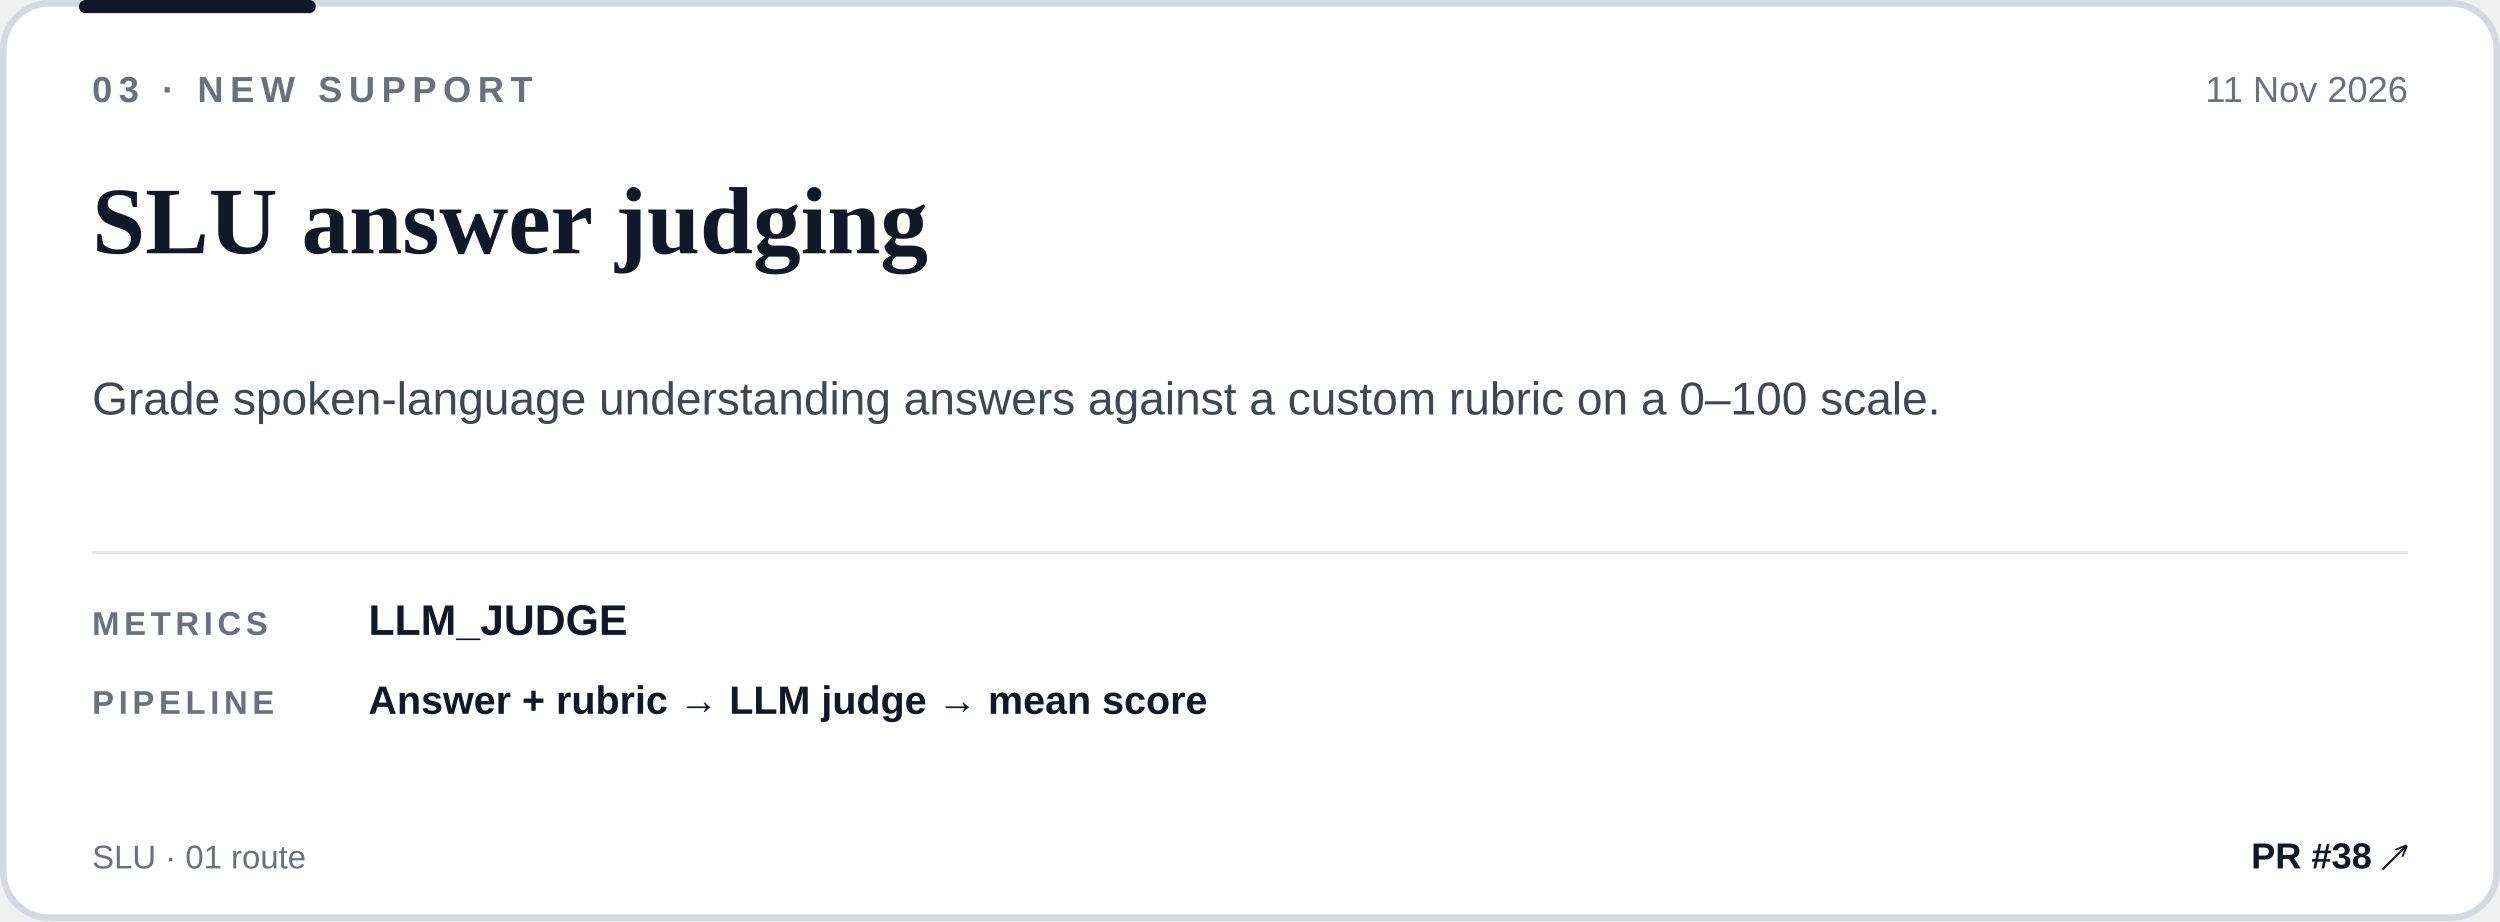
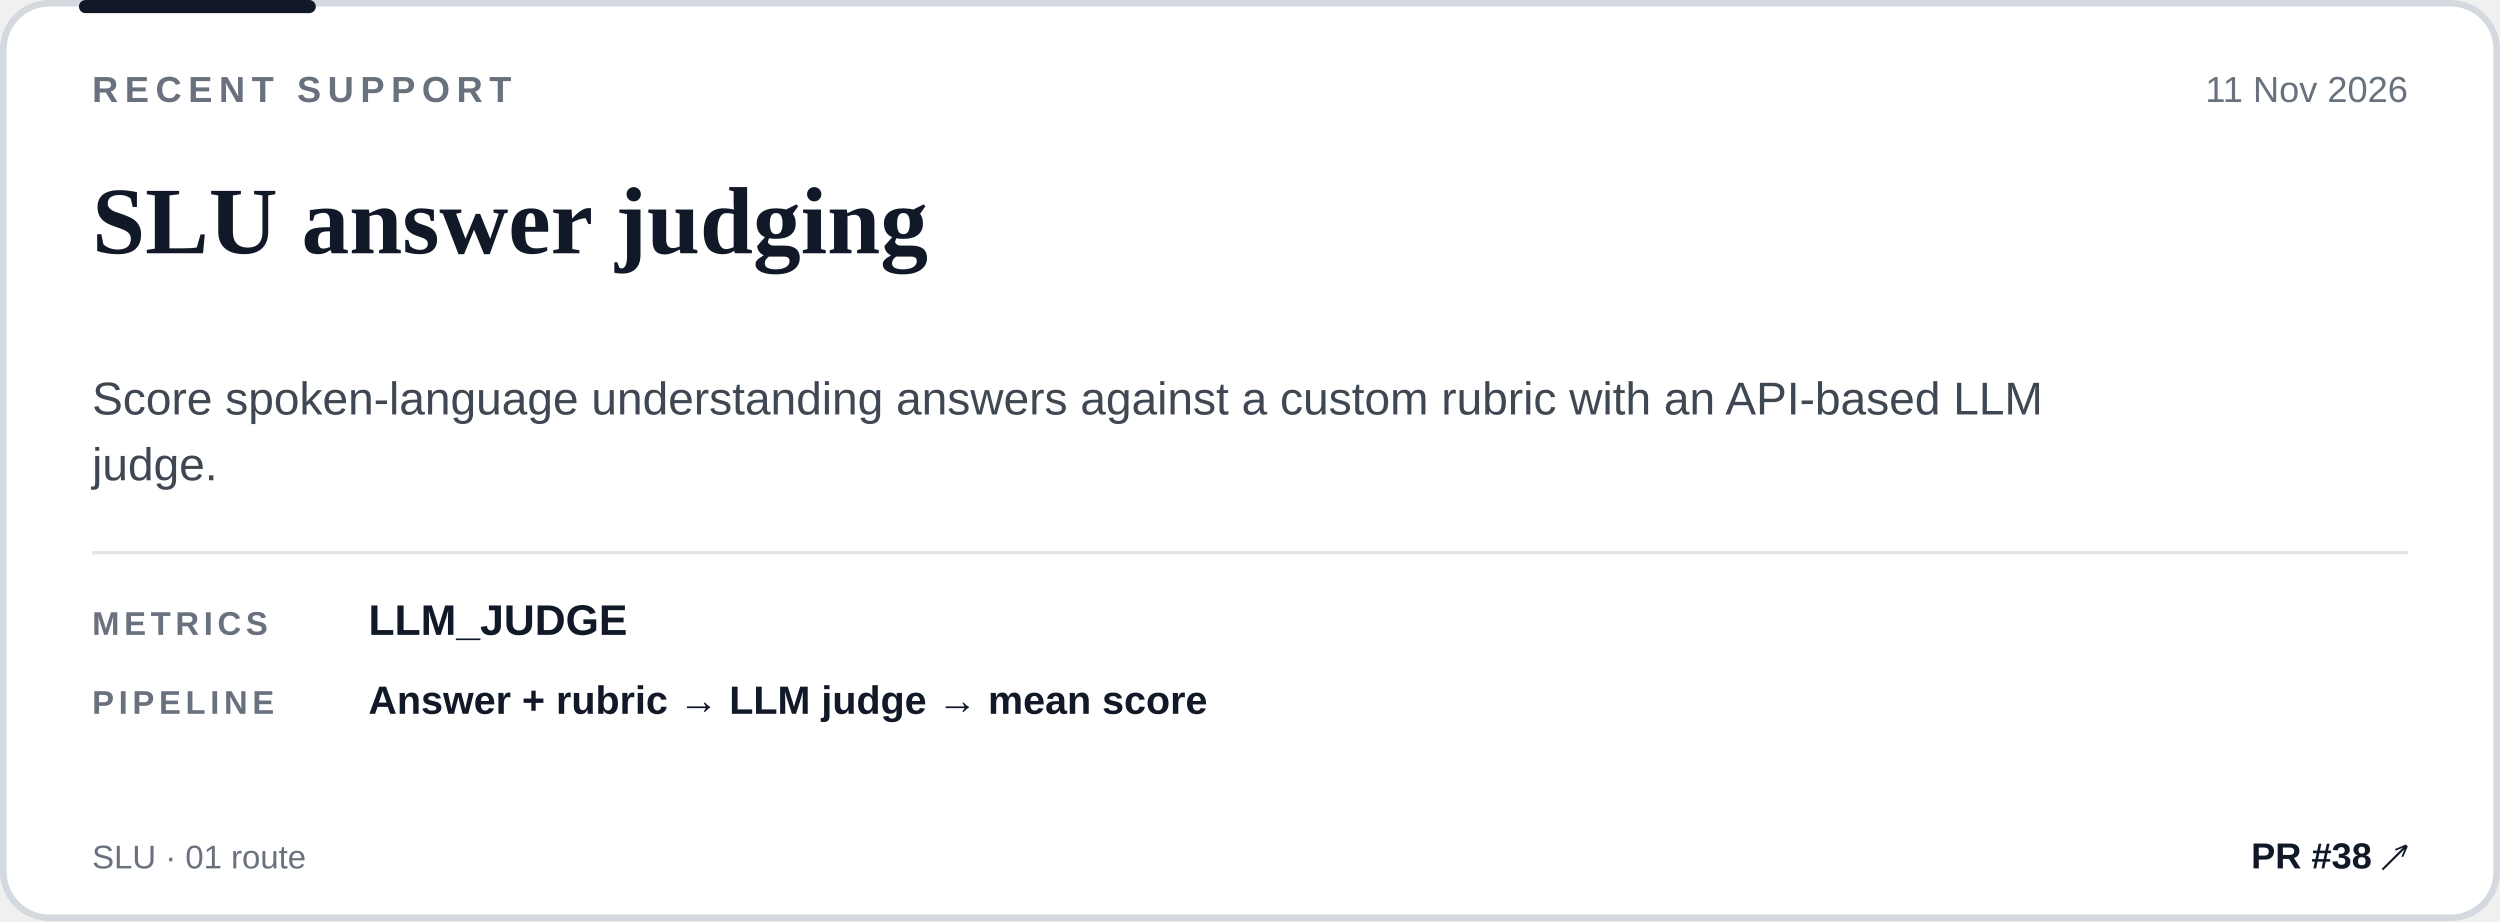
<svg xmlns="http://www.w3.org/2000/svg" width="760" height="280" viewBox="0 0 760 280" role="img" aria-labelledby="title desc">
  <rect x="1" y="1" width="758" height="278" rx="14" fill="#ffffff" stroke="#d4d9df" stroke-width="2" />
  <rect x="24" y="0" width="72" height="4" rx="2" fill="#111827" />
  <g font-family="Arial, Helvetica, sans-serif">
-     <text x="28" y="31" fill="#68717d" font-size="11" font-weight="700" letter-spacing="2">03 · NEW SUPPORT</text>
+     <text x="28" y="31" fill="#68717d" font-size="11" font-weight="700" letter-spacing="2">RECENT SUPPORT</text>
    <text x="732" y="31" text-anchor="end" fill="#68717d" font-size="11">11 Nov 2026</text>
    <text x="28" y="77" fill="#111827" font-family="Georgia,Times New Roman,serif" font-size="29" font-weight="700">SLU answer judging</text>
-     <text x="28" y="126" fill="#3f4752" font-family="Arial,sans-serif" font-size="14" font-weight="400">Grade spoken-language understanding answers against a custom rubric on a 0–100 scale.</text>
+     <text x="28" y="126" fill="#3f4752" font-family="Arial,sans-serif" font-size="14" font-weight="400">Score spoken-language understanding answers against a custom rubric with an API-based LLM</text>
+     <text x="28" y="146" fill="#3f4752" font-family="Arial,sans-serif" font-size="14" font-weight="400">judge.</text>
    <line x1="28" y1="168" x2="732" y2="168" stroke="#e1e5e9" />
    <text x="28" y="193" fill="#68717d" font-size="10" font-weight="700" letter-spacing="1.4">METRICS</text>
    <text x="112" y="193" fill="#111827" font-size="13" font-weight="700">LLM_JUDGE</text>
    <text x="28" y="217" fill="#68717d" font-size="10" font-weight="700" letter-spacing="1.4">PIPELINE</text>
    <text x="112" y="217" fill="#111827" font-family="Arial,sans-serif" font-size="12" font-weight="600">Answer + rubric → LLM judge → mean score</text>
    <text x="28" y="264" fill="#68717d" font-size="10">SLU · 01 route</text>
    <text x="732" y="264" text-anchor="end" fill="#111827" font-size="11" font-weight="700">PR #38 ↗</text>
  </g>
</svg>
